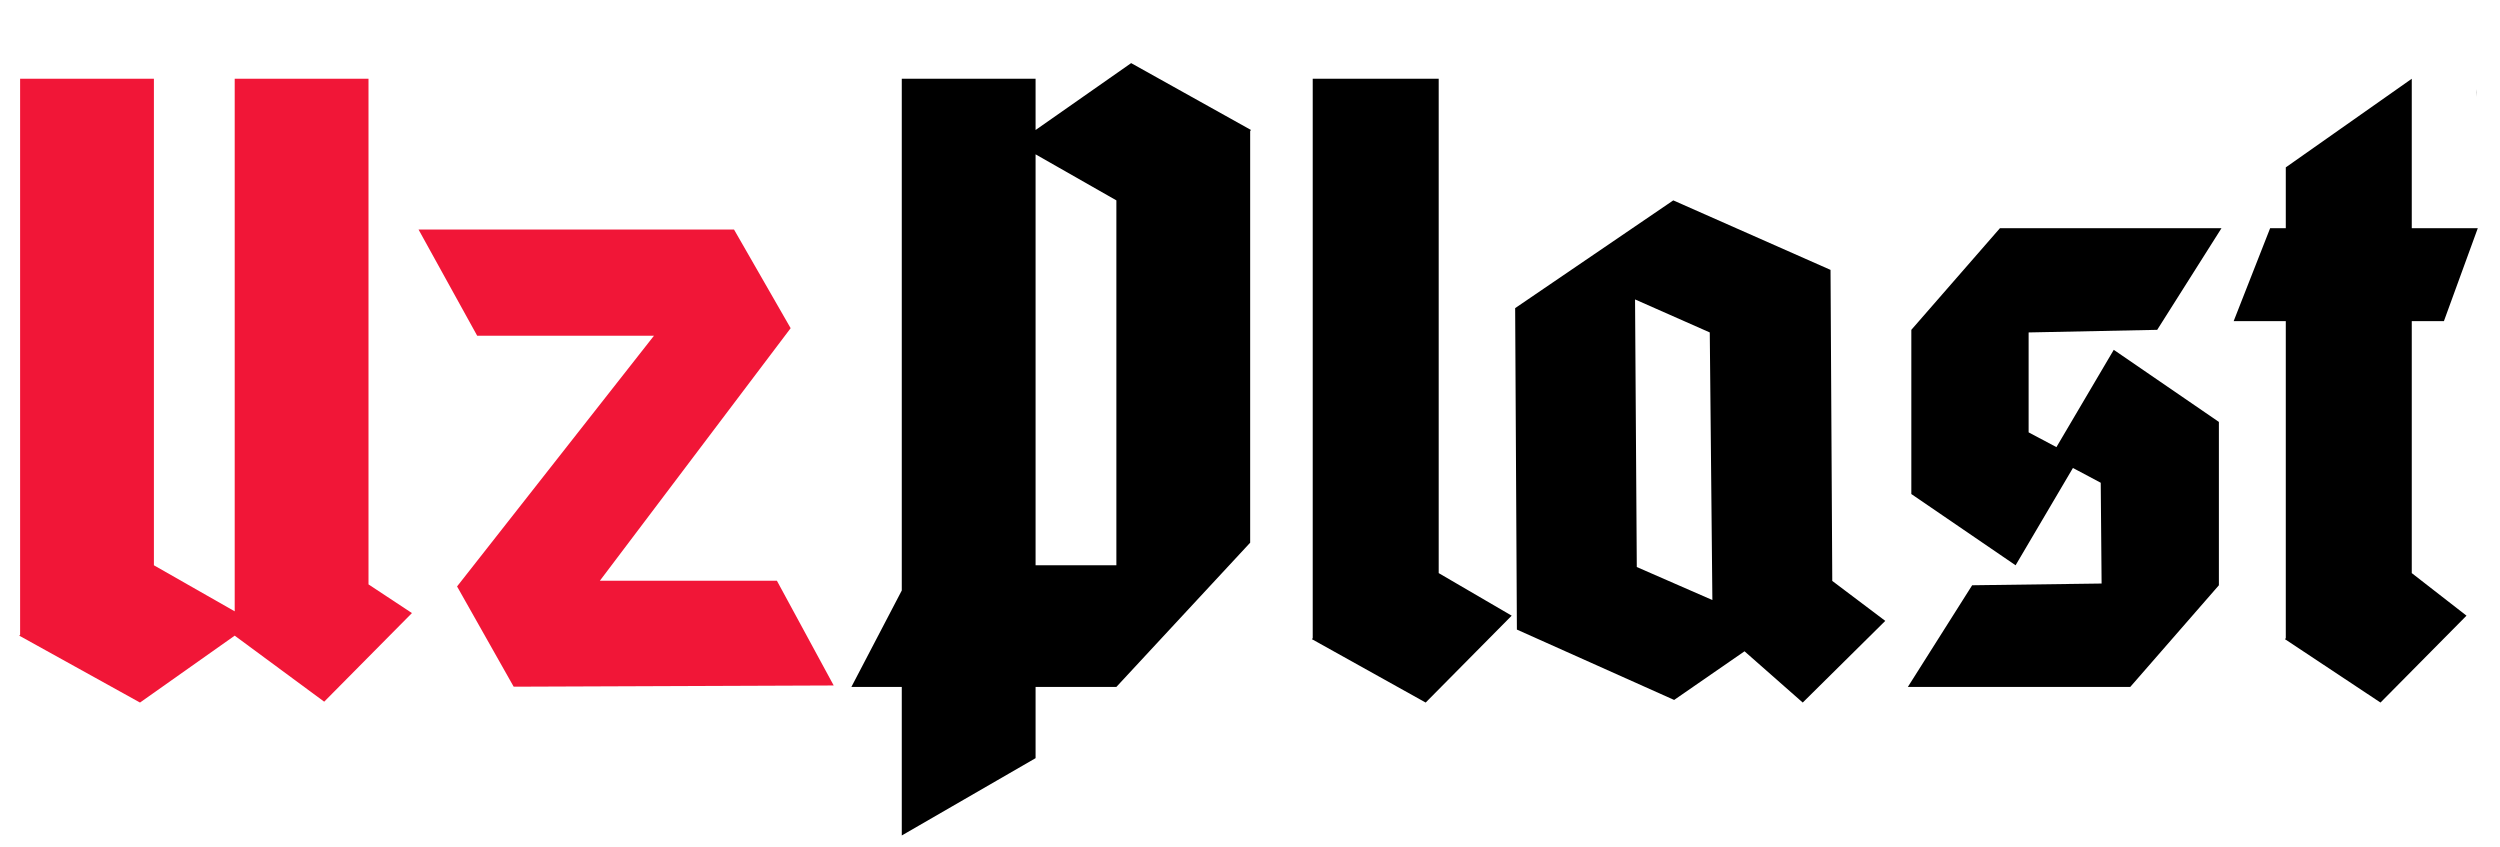
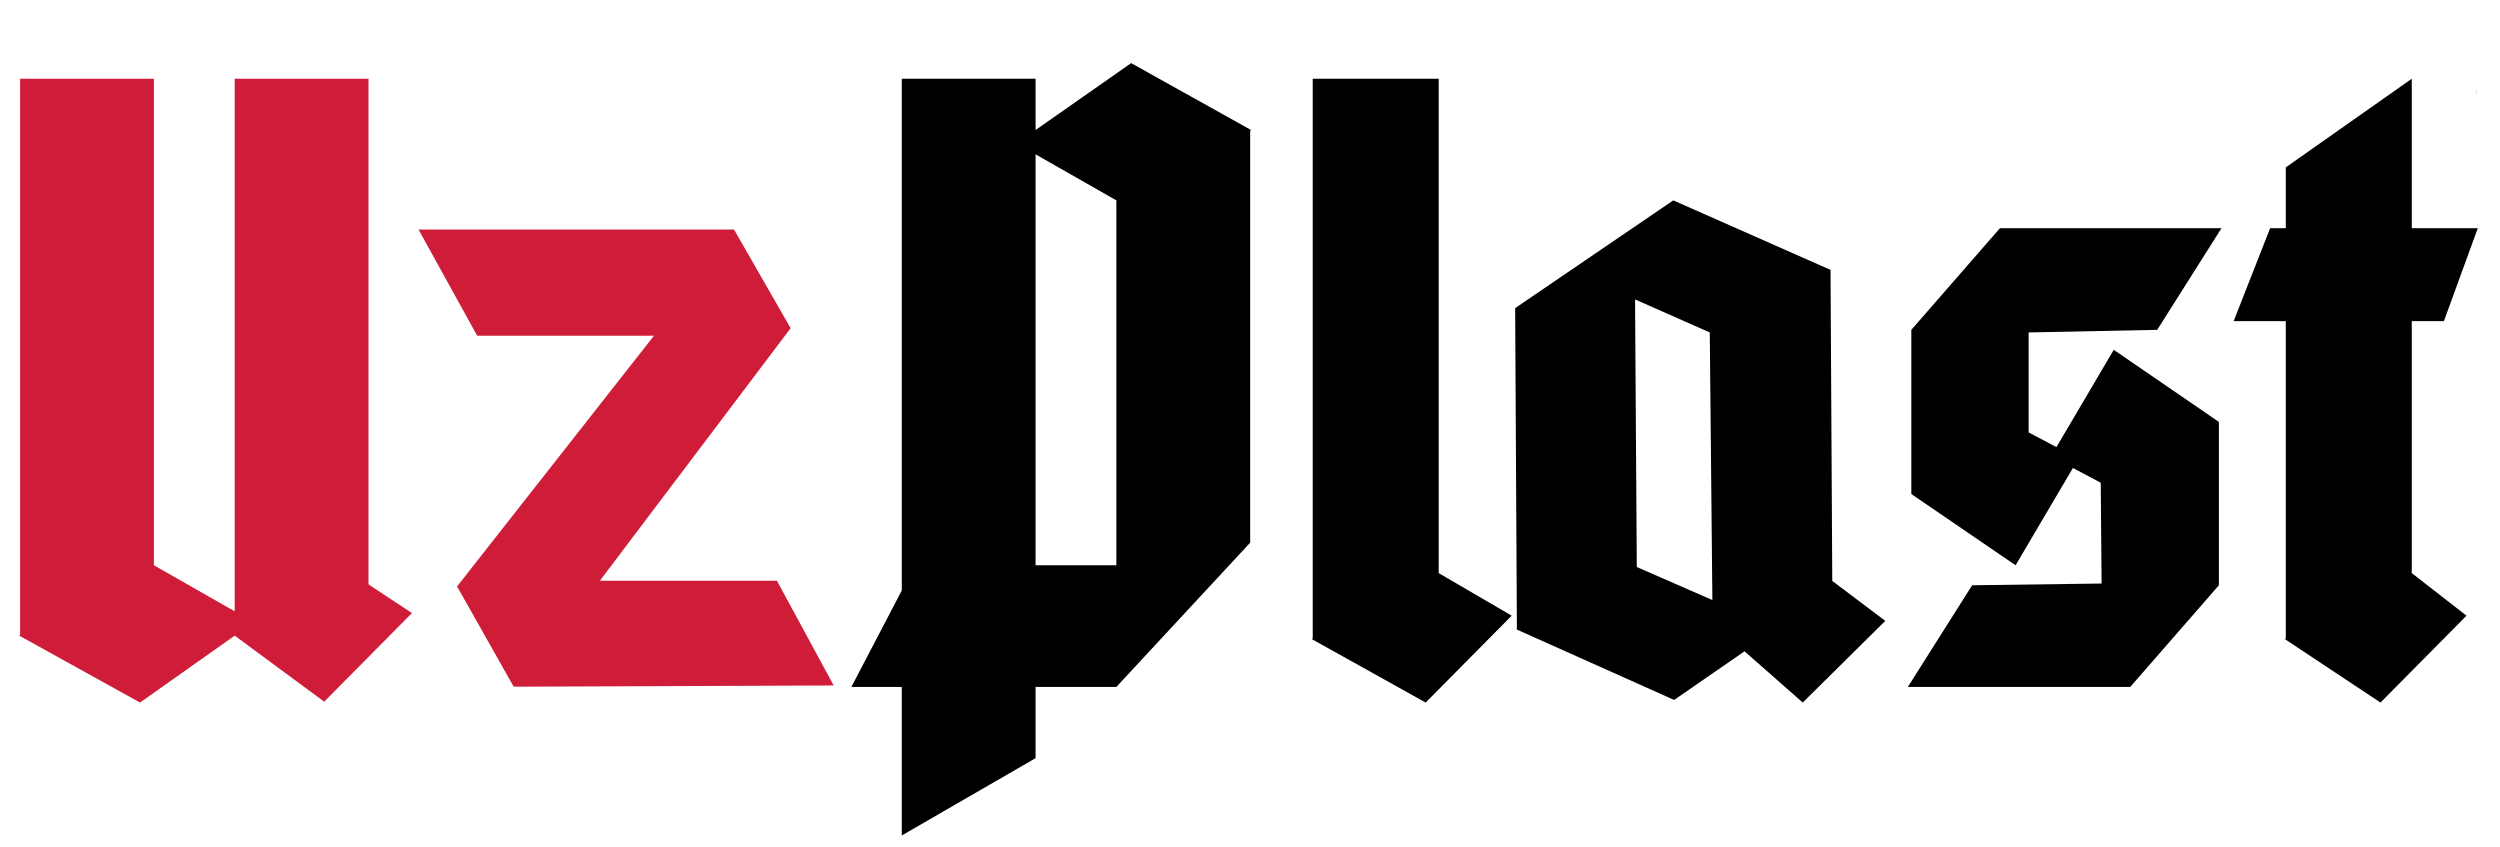
<svg xmlns="http://www.w3.org/2000/svg" xml:space="preserve" width="65mm" height="22mm" version="1.1" style="shape-rendering:geometricPrecision; text-rendering:geometricPrecision; image-rendering:optimizeQuality; fill-rule:evenodd; clip-rule:evenodd" viewBox="0 0 6500 2200">
  <defs>
    <style type="text/css">
   
    .fil1 {fill:black}
-     .fil0 {fill:#f11637}
+     .fil0 {fill:#cf1c39}
   
  </style>
  </defs>
  <g id="Слой_x0020_1">
    <polygon class="fil0" points="364.01,1826.64 50.03,1652.7 52.29,1650.44 52.29,204.75 400.16,204.75 400.16,1469.73 610.23,1589.45 610.23,204.75 958.1,204.75 958.1,1519.43 1071.05,1593.97 842.9,1824.38 610.23,1652.7 " />
    <polygon class="fil0" points="1240.65,872.85 1700.36,872.85 1188.37,1524.75 1335.58,1785.42 2167.64,1782.24 2019.94,1509.89 1559.7,1509.89 2055.68,853.29 1908.43,596.75 1088.16,596.71 " />
    <path class="fil1" d="M6439.67 231.79l0.23 20.34c-0.31,-3.92 -0.47,-7.89 -0.47,-11.92 0,-2.84 0.08,-5.65 0.24,-8.42zm-3186.97 106.24l-2.26 2.25 0 1070.72 -347.87 374.98 -210.07 0 0 185.23 -347.88 201.04 0 -386.27 -131.01 0 131.01 -250.74 0 -1330.49 347.88 0 0 133.28 248.47 -173.94 311.73 173.94zm-350.13 182.96l-210.07 -119.72 0 1068.46 210.07 0 0 -948.74zm804.17 1305.65l-295.92 -164.9 2.26 -2.26 0 -1454.73 327.54 0 0 1285.31 189.75 110.69 -223.63 225.89zm1052.64 -1124.93l4.52 808.68 137.8 103.91 -214.6 212.34 -151.35 -133.28 -182.97 126.5 -408.86 -182.97 -4.51 -835.79 411.11 -280.11 408.86 180.72zm-313.98 162.64l-194.27 -85.84 4.52 695.74 196.52 85.84 -6.77 -695.74zm524.06 -6.78l230.41 -264.29 576.02 0 -167.16 264.29 -334.32 6.78 0 259.77 72.29 38.4 149.08 -252.99 273.33 187.48 0 424.68 -230.41 264.29 -578.27 0 167.16 -264.29 336.57 -4.52 -2.26 -262.03 -72.28 -38.41 -149.09 253 -271.07 -185.23 0 -426.93zm971.33 804.17l2.26 -2.26 0 -824.5 -135.54 0 94.87 -241.7 40.67 0 0 -158.12 327.54 -230.41 0 388.53 171.67 0 -88.1 241.7 -83.57 0 0 655.08 142.31 110.69 -223.63 225.89 -248.48 -164.9z" />
  </g>
</svg>
